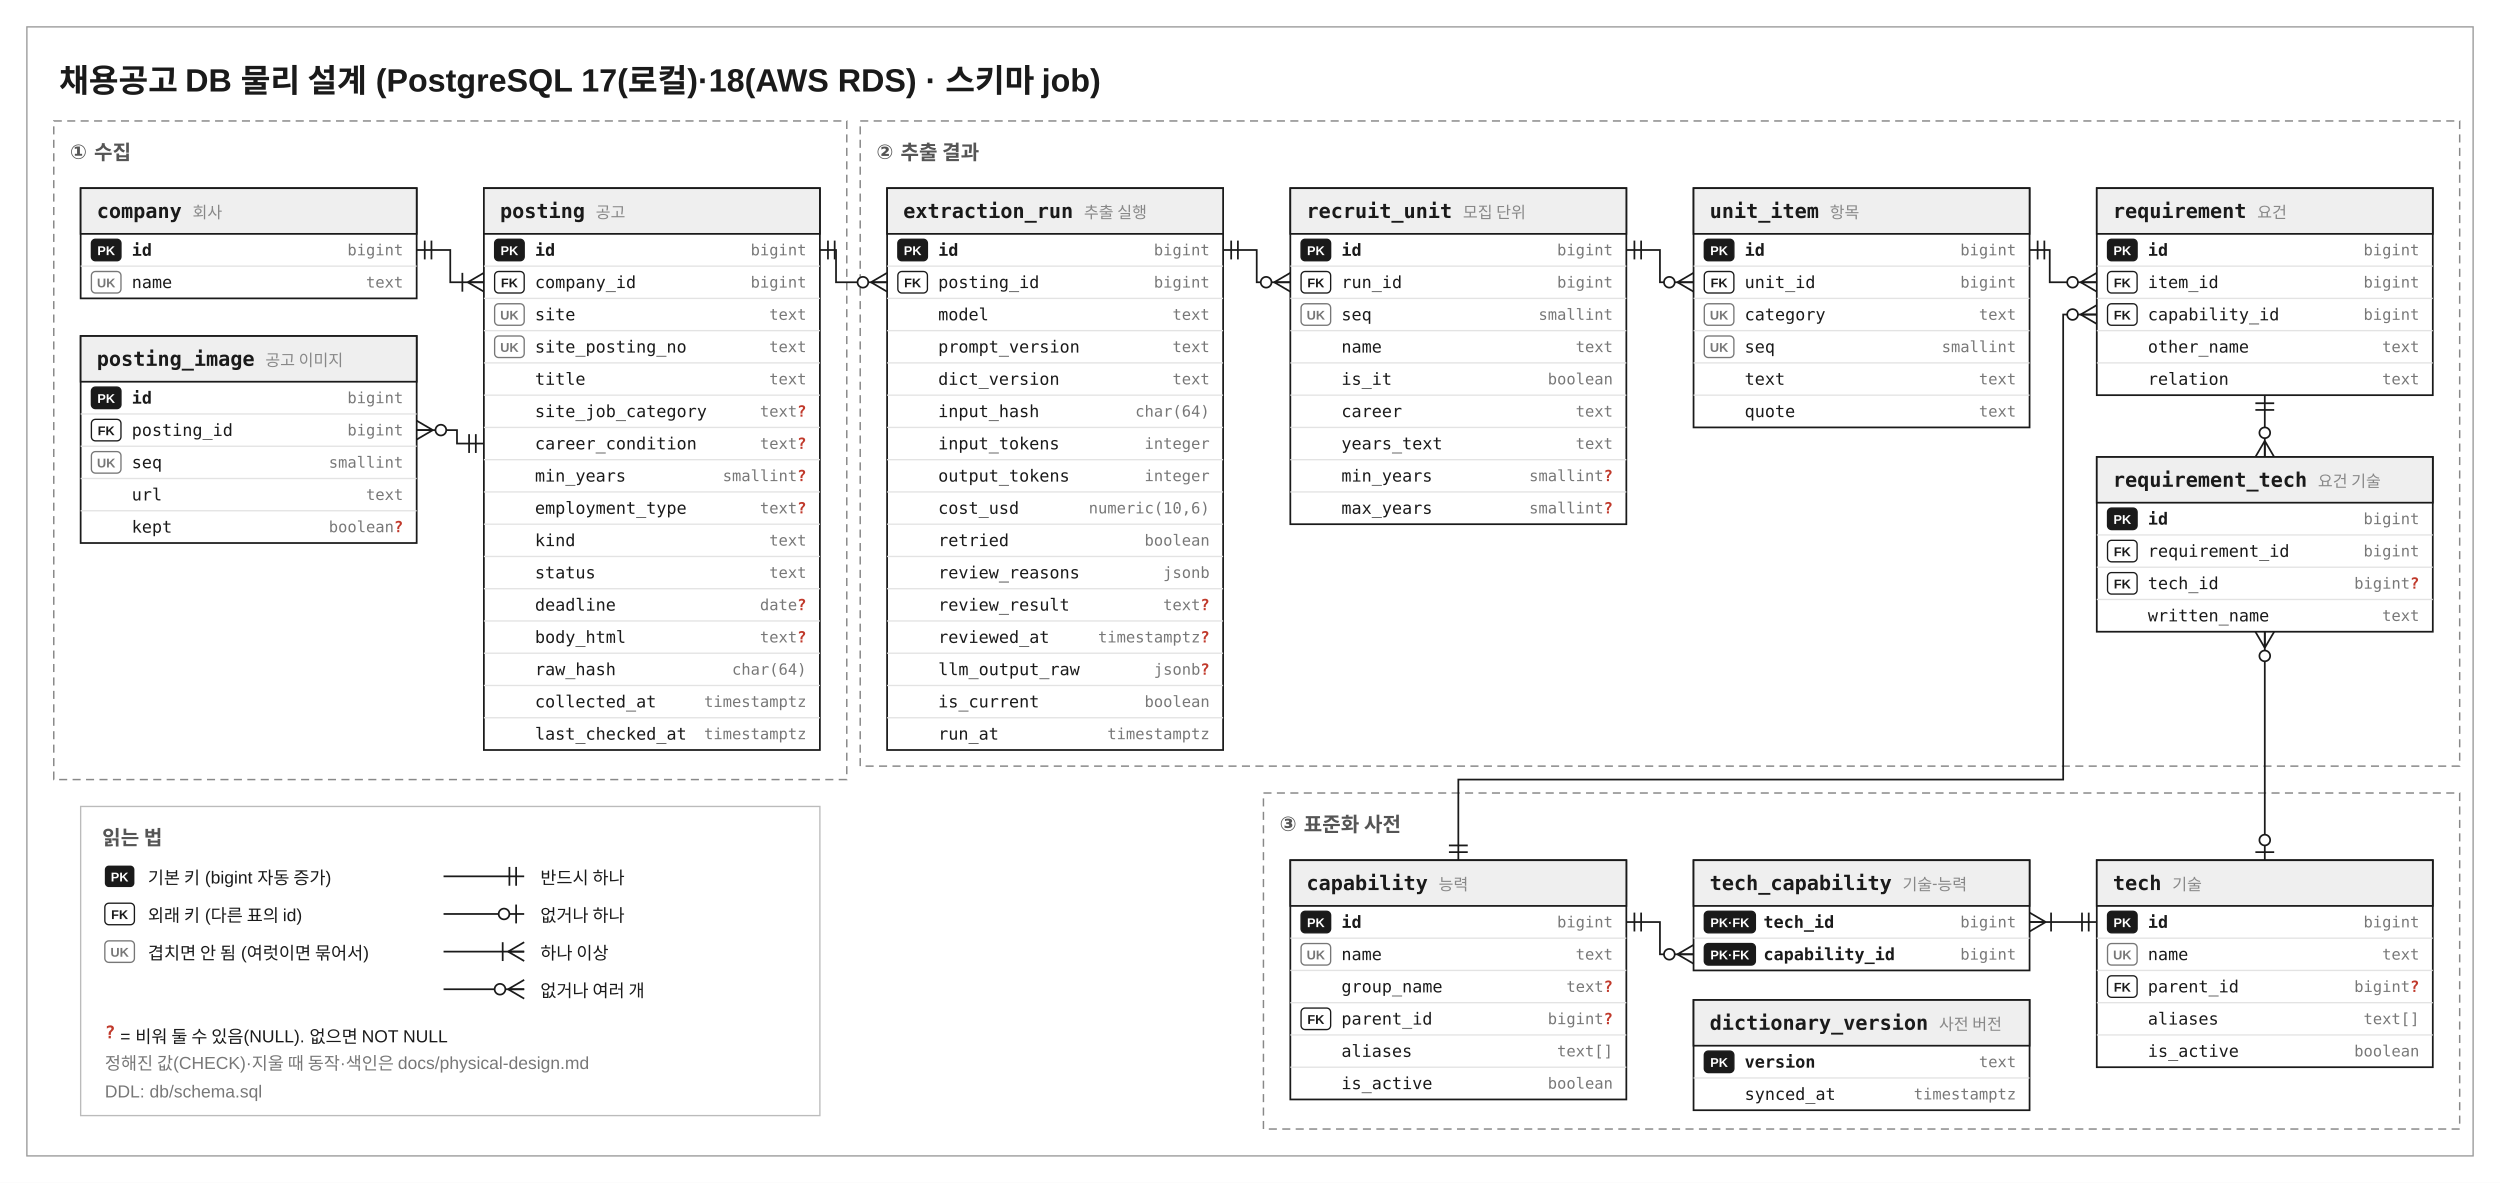
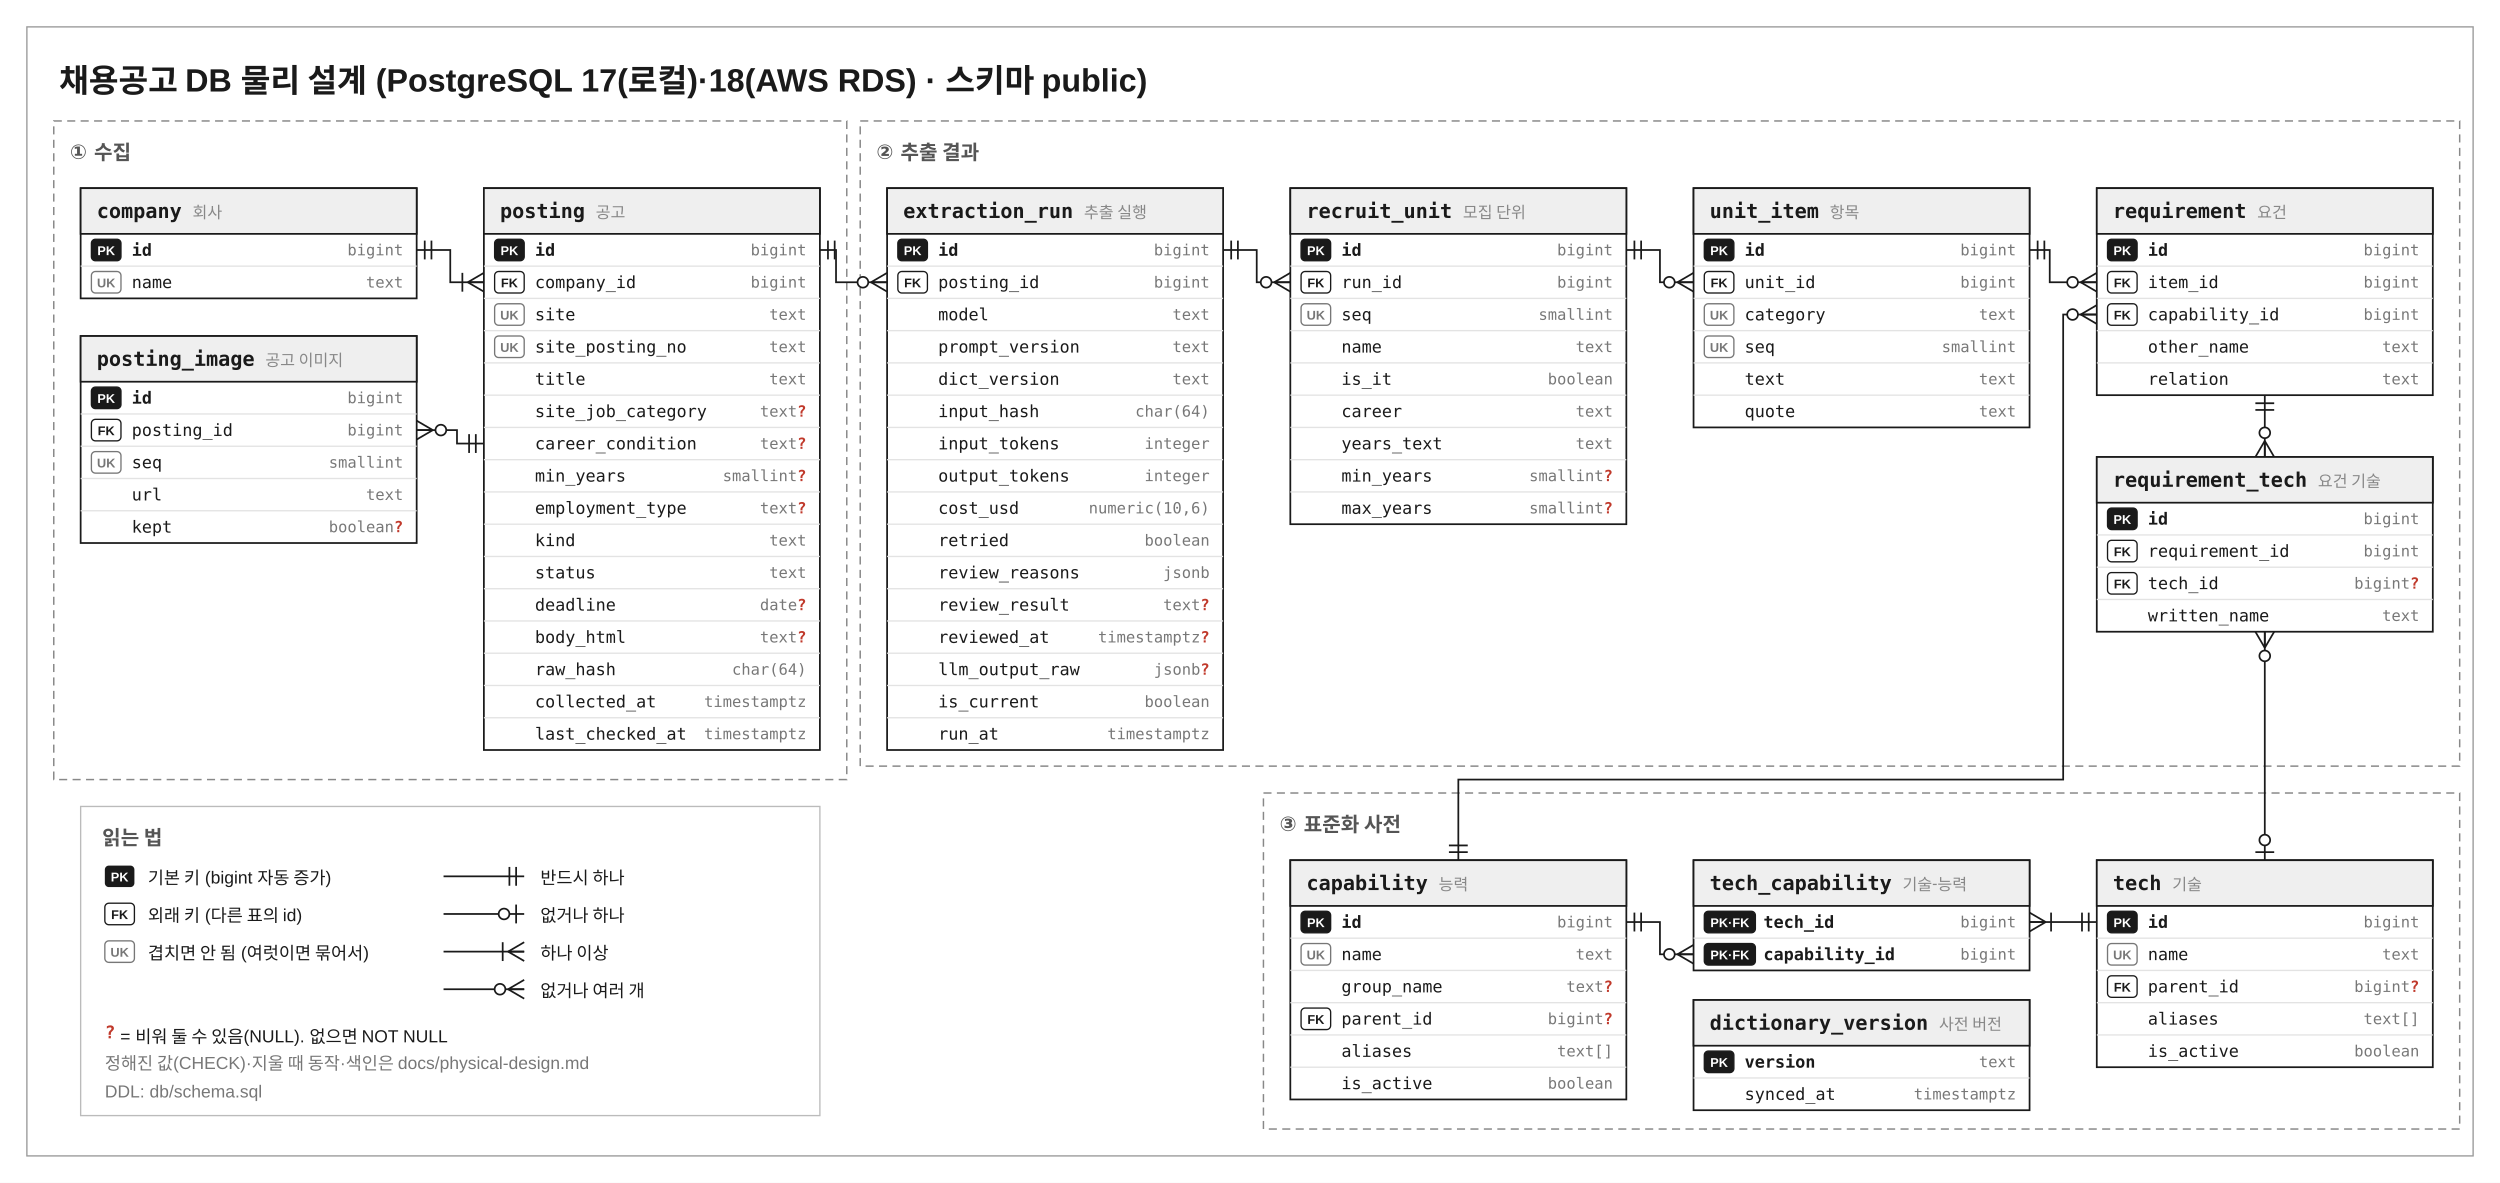
<svg xmlns="http://www.w3.org/2000/svg" width="1860" height="880" viewBox="0 0 1860 880">
  <style>
  text { font-family: "Malgun Gothic", "Apple SD Gothic Neo", Arial, sans-serif; fill: #1a1a1a; dominant-baseline: central; }
  .title { font-size: 24px; font-weight: 700; }
  .zt  { font-size: 15px; font-weight: 700; fill: #555; }
  .tn  { font-family: Consolas, "Malgun Gothic", monospace; font-size: 15px; font-weight: 700; }
  .tk  { font-family: "Malgun Gothic", sans-serif; font-size: 12px; font-weight: 400; fill: #888; }
  .col { font-family: Consolas, monospace; font-size: 12.5px; }
  .typ { font-family: Consolas, monospace; font-size: 11.5px; fill: #777; text-anchor: end; }
  .nul { fill: #c0392b; font-weight: 700; }
  .key { font-size: 9.5px; font-weight: 700; text-anchor: middle; }
  .lg  { font-size: 13px; }
  .rel { fill: none; stroke: #1a1a1a; stroke-width: 1.3; }
</style>
  <defs>
    <marker id="one" viewBox="-26 -9 28 18" refX="0" refY="0" markerWidth="28" markerHeight="18" markerUnits="userSpaceOnUse" orient="auto">
      <path d="M-6,-7 L-6,7 M-11,-7 L-11,7" stroke="#1a1a1a" stroke-width="1.3" fill="none" />
    </marker>
    <marker id="oneS" viewBox="-26 -9 28 18" refX="0" refY="0" markerWidth="28" markerHeight="18" markerUnits="userSpaceOnUse" orient="auto-start-reverse">
      <path d="M-6,-7 L-6,7 M-11,-7 L-11,7" stroke="#1a1a1a" stroke-width="1.3" fill="none" />
    </marker>
    <marker id="zone" viewBox="-26 -9 28 18" refX="0" refY="0" markerWidth="28" markerHeight="18" markerUnits="userSpaceOnUse" orient="auto">
      <path d="M-6,-7 L-6,7" stroke="#1a1a1a" stroke-width="1.3" fill="none" />
      <circle cx="-15" cy="0" r="4" fill="#fff" stroke="#1a1a1a" stroke-width="1.3" />
    </marker>
    <marker id="zoneS" viewBox="-26 -9 28 18" refX="0" refY="0" markerWidth="28" markerHeight="18" markerUnits="userSpaceOnUse" orient="auto-start-reverse">
      <path d="M-6,-7 L-6,7" stroke="#1a1a1a" stroke-width="1.3" fill="none" />
      <circle cx="-15" cy="0" r="4" fill="#fff" stroke="#1a1a1a" stroke-width="1.3" />
    </marker>
    <marker id="omany" viewBox="-26 -9 28 18" refX="0" refY="0" markerWidth="28" markerHeight="18" markerUnits="userSpaceOnUse" orient="auto">
      <path d="M-12,0 L0,-7 M-12,0 L0,0 M-12,0 L0,7" stroke="#1a1a1a" stroke-width="1.3" fill="none" />
      <path d="M-16,-7 L-16,7" stroke="#1a1a1a" stroke-width="1.3" fill="none" />
    </marker>
    <marker id="omanyS" viewBox="-26 -9 28 18" refX="0" refY="0" markerWidth="28" markerHeight="18" markerUnits="userSpaceOnUse" orient="auto-start-reverse">
      <path d="M-12,0 L0,-7 M-12,0 L0,0 M-12,0 L0,7" stroke="#1a1a1a" stroke-width="1.3" fill="none" />
      <path d="M-16,-7 L-16,7" stroke="#1a1a1a" stroke-width="1.3" fill="none" />
    </marker>
    <marker id="zmany" viewBox="-26 -9 28 18" refX="0" refY="0" markerWidth="28" markerHeight="18" markerUnits="userSpaceOnUse" orient="auto">
      <path d="M-12,0 L0,-7 M-12,0 L0,0 M-12,0 L0,7" stroke="#1a1a1a" stroke-width="1.3" fill="none" />
      <circle cx="-18" cy="0" r="4" fill="#fff" stroke="#1a1a1a" stroke-width="1.3" />
    </marker>
    <marker id="zmanyS" viewBox="-26 -9 28 18" refX="0" refY="0" markerWidth="28" markerHeight="18" markerUnits="userSpaceOnUse" orient="auto-start-reverse">
      <path d="M-12,0 L0,-7 M-12,0 L0,0 M-12,0 L0,7" stroke="#1a1a1a" stroke-width="1.3" fill="none" />
      <circle cx="-18" cy="0" r="4" fill="#fff" stroke="#1a1a1a" stroke-width="1.3" />
    </marker>
  </defs>
  <rect width="1860" height="880" fill="#fff" />
  <rect x="20" y="20" width="1820" height="840" fill="none" stroke="#999" stroke-width="1" />
-   <text class="title" x="44" y="58">채용공고 DB 물리 설계 (PostgreSQL 17(로컬)·18(AWS RDS) · 스키마 job)</text>
+   <text class="title" x="44" y="58">채용공고 DB 물리 설계 (PostgreSQL 17(로컬)·18(AWS RDS) · 스키마 public)</text>
  <rect x="40" y="90" width="590" height="490" fill="none" stroke="#888" stroke-width="1.1" stroke-dasharray="6 4" />
  <text class="zt" x="52" y="110">① 수집</text>
  <rect x="640" y="90" width="1190" height="480" fill="none" stroke="#888" stroke-width="1.1" stroke-dasharray="6 4" />
  <text class="zt" x="652" y="110">② 추출 결과</text>
  <rect x="940" y="590" width="890" height="250" fill="none" stroke="#888" stroke-width="1.1" stroke-dasharray="6 4" />
  <text class="zt" x="952" y="610">③ 표준화 사전</text>
  <path class="rel" d="M310,186.0 H335 V210.0 H360" marker-start="url(#oneS)" marker-end="url(#omany)" />
  <path class="rel" d="M360,330.0 H340 V320.0 H310" marker-start="url(#oneS)" marker-end="url(#zmany)" />
  <path class="rel" d="M610,186.0 H622 V210.0 H660" marker-start="url(#oneS)" marker-end="url(#zmany)" />
  <path class="rel" d="M910,186.0 H935 V210.0 H960" marker-start="url(#oneS)" marker-end="url(#zmany)" />
  <path class="rel" d="M1210,186.0 H1235 V210.0 H1260" marker-start="url(#oneS)" marker-end="url(#zmany)" />
  <path class="rel" d="M1510,186.0 H1525 V210.0 H1560" marker-start="url(#oneS)" marker-end="url(#zmany)" />
  <path class="rel" d="M1685,294 V340" marker-start="url(#oneS)" marker-end="url(#zmany)" />
  <path class="rel" d="M1685,640 V470" marker-start="url(#zoneS)" marker-end="url(#zmany)" />
  <path class="rel" d="M1085,640 V580 H1535 V234.0 H1560" marker-start="url(#oneS)" marker-end="url(#zmany)" />
  <path class="rel" d="M1560,686.0 H1510" marker-start="url(#oneS)" marker-end="url(#omany)" />
  <path class="rel" d="M1210,686.0 H1235 V710.0 H1260" marker-start="url(#oneS)" marker-end="url(#zmany)" />
  <rect x="60" y="140" width="250" height="82" fill="#fff" stroke="#1a1a1a" stroke-width="1.3" />
  <rect x="60" y="140" width="250" height="34" fill="#efefef" stroke="#1a1a1a" stroke-width="1.3" />
  <text class="tn" x="72" y="157.0">company<tspan class="tk" dx="8">회사</tspan>
  </text>
  <rect x="68" y="178.0" width="22" height="16" rx="3" fill="#1a1a1a" stroke="#1a1a1a" stroke-width="1" />
  <text class="key" x="79.0" y="186.5" style="fill:#fff">PK</text>
  <text class="col" x="98" y="186.0" style="font-weight:700;">id</text>
  <text class="typ" x="300" y="186.0">bigint</text>
  <line x1="60" y1="198.0" x2="310" y2="198.0" stroke="#e3e3e3" stroke-width="1" />
  <rect x="68" y="202.0" width="22" height="16" rx="3" fill="#fff" stroke="#777" stroke-width="1" />
  <text class="key" x="79.0" y="210.5" style="fill:#777">UK</text>
  <text class="col" x="98" y="210.0" style="">name</text>
  <text class="typ" x="300" y="210.0">text</text>
  <rect x="360" y="140" width="250" height="418" fill="#fff" stroke="#1a1a1a" stroke-width="1.3" />
  <rect x="360" y="140" width="250" height="34" fill="#efefef" stroke="#1a1a1a" stroke-width="1.3" />
  <text class="tn" x="372" y="157.0">posting<tspan class="tk" dx="8">공고</tspan>
  </text>
  <rect x="368" y="178.0" width="22" height="16" rx="3" fill="#1a1a1a" stroke="#1a1a1a" stroke-width="1" />
  <text class="key" x="379.0" y="186.5" style="fill:#fff">PK</text>
  <text class="col" x="398" y="186.0" style="font-weight:700;">id</text>
  <text class="typ" x="600" y="186.0">bigint</text>
  <line x1="360" y1="198.0" x2="610" y2="198.0" stroke="#e3e3e3" stroke-width="1" />
  <rect x="368" y="202.0" width="22" height="16" rx="3" fill="#fff" stroke="#1a1a1a" stroke-width="1" />
  <text class="key" x="379.0" y="210.5" style="fill:#1a1a1a">FK</text>
  <text class="col" x="398" y="210.0" style="">company_id</text>
  <text class="typ" x="600" y="210.0">bigint</text>
  <line x1="360" y1="222.0" x2="610" y2="222.0" stroke="#e3e3e3" stroke-width="1" />
  <rect x="368" y="226.0" width="22" height="16" rx="3" fill="#fff" stroke="#777" stroke-width="1" />
  <text class="key" x="379.0" y="234.5" style="fill:#777">UK</text>
  <text class="col" x="398" y="234.0" style="">site</text>
  <text class="typ" x="600" y="234.0">text</text>
  <line x1="360" y1="246.0" x2="610" y2="246.0" stroke="#e3e3e3" stroke-width="1" />
  <rect x="368" y="250.0" width="22" height="16" rx="3" fill="#fff" stroke="#777" stroke-width="1" />
  <text class="key" x="379.0" y="258.5" style="fill:#777">UK</text>
  <text class="col" x="398" y="258.0" style="">site_posting_no</text>
  <text class="typ" x="600" y="258.0">text</text>
  <line x1="360" y1="270.0" x2="610" y2="270.0" stroke="#e3e3e3" stroke-width="1" />
  <text class="col" x="398" y="282.0" style="">title</text>
  <text class="typ" x="600" y="282.0">text</text>
  <line x1="360" y1="294.0" x2="610" y2="294.0" stroke="#e3e3e3" stroke-width="1" />
  <text class="col" x="398" y="306.0" style="">site_job_category</text>
  <text class="typ" x="600" y="306.0">text<tspan class="nul">?</tspan>
  </text>
  <line x1="360" y1="318.0" x2="610" y2="318.0" stroke="#e3e3e3" stroke-width="1" />
  <text class="col" x="398" y="330.0" style="">career_condition</text>
  <text class="typ" x="600" y="330.0">text<tspan class="nul">?</tspan>
  </text>
  <line x1="360" y1="342.0" x2="610" y2="342.0" stroke="#e3e3e3" stroke-width="1" />
  <text class="col" x="398" y="354.0" style="">min_years</text>
  <text class="typ" x="600" y="354.0">smallint<tspan class="nul">?</tspan>
  </text>
  <line x1="360" y1="366.0" x2="610" y2="366.0" stroke="#e3e3e3" stroke-width="1" />
  <text class="col" x="398" y="378.0" style="">employment_type</text>
  <text class="typ" x="600" y="378.0">text<tspan class="nul">?</tspan>
  </text>
  <line x1="360" y1="390.0" x2="610" y2="390.0" stroke="#e3e3e3" stroke-width="1" />
  <text class="col" x="398" y="402.0" style="">kind</text>
  <text class="typ" x="600" y="402.0">text</text>
  <line x1="360" y1="414.0" x2="610" y2="414.0" stroke="#e3e3e3" stroke-width="1" />
  <text class="col" x="398" y="426.0" style="">status</text>
  <text class="typ" x="600" y="426.0">text</text>
  <line x1="360" y1="438.0" x2="610" y2="438.0" stroke="#e3e3e3" stroke-width="1" />
  <text class="col" x="398" y="450.0" style="">deadline</text>
  <text class="typ" x="600" y="450.0">date<tspan class="nul">?</tspan>
  </text>
  <line x1="360" y1="462.0" x2="610" y2="462.0" stroke="#e3e3e3" stroke-width="1" />
  <text class="col" x="398" y="474.0" style="">body_html</text>
  <text class="typ" x="600" y="474.0">text<tspan class="nul">?</tspan>
  </text>
  <line x1="360" y1="486.0" x2="610" y2="486.0" stroke="#e3e3e3" stroke-width="1" />
  <text class="col" x="398" y="498.0" style="">raw_hash</text>
  <text class="typ" x="600" y="498.0">char(64)</text>
  <line x1="360" y1="510.0" x2="610" y2="510.0" stroke="#e3e3e3" stroke-width="1" />
  <text class="col" x="398" y="522.0" style="">collected_at</text>
  <text class="typ" x="600" y="522.0">timestamptz</text>
  <line x1="360" y1="534.0" x2="610" y2="534.0" stroke="#e3e3e3" stroke-width="1" />
  <text class="col" x="398" y="546.0" style="">last_checked_at</text>
  <text class="typ" x="600" y="546.0">timestamptz</text>
  <rect x="60" y="250" width="250" height="154" fill="#fff" stroke="#1a1a1a" stroke-width="1.3" />
  <rect x="60" y="250" width="250" height="34" fill="#efefef" stroke="#1a1a1a" stroke-width="1.3" />
  <text class="tn" x="72" y="267.0">posting_image<tspan class="tk" dx="8">공고 이미지</tspan>
  </text>
  <rect x="68" y="288.0" width="22" height="16" rx="3" fill="#1a1a1a" stroke="#1a1a1a" stroke-width="1" />
  <text class="key" x="79.0" y="296.5" style="fill:#fff">PK</text>
  <text class="col" x="98" y="296.0" style="font-weight:700;">id</text>
  <text class="typ" x="300" y="296.0">bigint</text>
  <line x1="60" y1="308.0" x2="310" y2="308.0" stroke="#e3e3e3" stroke-width="1" />
  <rect x="68" y="312.0" width="22" height="16" rx="3" fill="#fff" stroke="#1a1a1a" stroke-width="1" />
  <text class="key" x="79.0" y="320.5" style="fill:#1a1a1a">FK</text>
  <text class="col" x="98" y="320.0" style="">posting_id</text>
  <text class="typ" x="300" y="320.0">bigint</text>
  <line x1="60" y1="332.0" x2="310" y2="332.0" stroke="#e3e3e3" stroke-width="1" />
  <rect x="68" y="336.0" width="22" height="16" rx="3" fill="#fff" stroke="#777" stroke-width="1" />
  <text class="key" x="79.0" y="344.5" style="fill:#777">UK</text>
  <text class="col" x="98" y="344.0" style="">seq</text>
  <text class="typ" x="300" y="344.0">smallint</text>
  <line x1="60" y1="356.0" x2="310" y2="356.0" stroke="#e3e3e3" stroke-width="1" />
  <text class="col" x="98" y="368.0" style="">url</text>
  <text class="typ" x="300" y="368.0">text</text>
  <line x1="60" y1="380.0" x2="310" y2="380.0" stroke="#e3e3e3" stroke-width="1" />
  <text class="col" x="98" y="392.0" style="">kept</text>
  <text class="typ" x="300" y="392.0">boolean<tspan class="nul">?</tspan>
  </text>
  <rect x="660" y="140" width="250" height="418" fill="#fff" stroke="#1a1a1a" stroke-width="1.3" />
  <rect x="660" y="140" width="250" height="34" fill="#efefef" stroke="#1a1a1a" stroke-width="1.3" />
  <text class="tn" x="672" y="157.0">extraction_run<tspan class="tk" dx="8">추출 실행</tspan>
  </text>
  <rect x="668" y="178.0" width="22" height="16" rx="3" fill="#1a1a1a" stroke="#1a1a1a" stroke-width="1" />
  <text class="key" x="679.0" y="186.5" style="fill:#fff">PK</text>
  <text class="col" x="698" y="186.0" style="font-weight:700;">id</text>
  <text class="typ" x="900" y="186.0">bigint</text>
  <line x1="660" y1="198.0" x2="910" y2="198.0" stroke="#e3e3e3" stroke-width="1" />
  <rect x="668" y="202.0" width="22" height="16" rx="3" fill="#fff" stroke="#1a1a1a" stroke-width="1" />
  <text class="key" x="679.0" y="210.5" style="fill:#1a1a1a">FK</text>
  <text class="col" x="698" y="210.0" style="">posting_id</text>
  <text class="typ" x="900" y="210.0">bigint</text>
  <line x1="660" y1="222.0" x2="910" y2="222.0" stroke="#e3e3e3" stroke-width="1" />
  <text class="col" x="698" y="234.0" style="">model</text>
  <text class="typ" x="900" y="234.0">text</text>
  <line x1="660" y1="246.0" x2="910" y2="246.0" stroke="#e3e3e3" stroke-width="1" />
  <text class="col" x="698" y="258.0" style="">prompt_version</text>
  <text class="typ" x="900" y="258.0">text</text>
  <line x1="660" y1="270.0" x2="910" y2="270.0" stroke="#e3e3e3" stroke-width="1" />
  <text class="col" x="698" y="282.0" style="">dict_version</text>
  <text class="typ" x="900" y="282.0">text</text>
  <line x1="660" y1="294.0" x2="910" y2="294.0" stroke="#e3e3e3" stroke-width="1" />
  <text class="col" x="698" y="306.0" style="">input_hash</text>
  <text class="typ" x="900" y="306.0">char(64)</text>
  <line x1="660" y1="318.0" x2="910" y2="318.0" stroke="#e3e3e3" stroke-width="1" />
  <text class="col" x="698" y="330.0" style="">input_tokens</text>
  <text class="typ" x="900" y="330.0">integer</text>
  <line x1="660" y1="342.0" x2="910" y2="342.0" stroke="#e3e3e3" stroke-width="1" />
  <text class="col" x="698" y="354.0" style="">output_tokens</text>
  <text class="typ" x="900" y="354.0">integer</text>
  <line x1="660" y1="366.0" x2="910" y2="366.0" stroke="#e3e3e3" stroke-width="1" />
  <text class="col" x="698" y="378.0" style="">cost_usd</text>
  <text class="typ" x="900" y="378.0">numeric(10,6)</text>
  <line x1="660" y1="390.0" x2="910" y2="390.0" stroke="#e3e3e3" stroke-width="1" />
  <text class="col" x="698" y="402.0" style="">retried</text>
  <text class="typ" x="900" y="402.0">boolean</text>
  <line x1="660" y1="414.0" x2="910" y2="414.0" stroke="#e3e3e3" stroke-width="1" />
  <text class="col" x="698" y="426.0" style="">review_reasons</text>
  <text class="typ" x="900" y="426.0">jsonb</text>
  <line x1="660" y1="438.0" x2="910" y2="438.0" stroke="#e3e3e3" stroke-width="1" />
  <text class="col" x="698" y="450.0" style="">review_result</text>
  <text class="typ" x="900" y="450.0">text<tspan class="nul">?</tspan>
  </text>
  <line x1="660" y1="462.0" x2="910" y2="462.0" stroke="#e3e3e3" stroke-width="1" />
  <text class="col" x="698" y="474.0" style="">reviewed_at</text>
  <text class="typ" x="900" y="474.0">timestamptz<tspan class="nul">?</tspan>
  </text>
  <line x1="660" y1="486.0" x2="910" y2="486.0" stroke="#e3e3e3" stroke-width="1" />
  <text class="col" x="698" y="498.0" style="">llm_output_raw</text>
  <text class="typ" x="900" y="498.0">jsonb<tspan class="nul">?</tspan>
  </text>
  <line x1="660" y1="510.0" x2="910" y2="510.0" stroke="#e3e3e3" stroke-width="1" />
  <text class="col" x="698" y="522.0" style="">is_current</text>
  <text class="typ" x="900" y="522.0">boolean</text>
  <line x1="660" y1="534.0" x2="910" y2="534.0" stroke="#e3e3e3" stroke-width="1" />
  <text class="col" x="698" y="546.0" style="">run_at</text>
  <text class="typ" x="900" y="546.0">timestamptz</text>
  <rect x="960" y="140" width="250" height="250" fill="#fff" stroke="#1a1a1a" stroke-width="1.3" />
  <rect x="960" y="140" width="250" height="34" fill="#efefef" stroke="#1a1a1a" stroke-width="1.3" />
  <text class="tn" x="972" y="157.0">recruit_unit<tspan class="tk" dx="8">모집 단위</tspan>
  </text>
  <rect x="968" y="178.0" width="22" height="16" rx="3" fill="#1a1a1a" stroke="#1a1a1a" stroke-width="1" />
  <text class="key" x="979.0" y="186.5" style="fill:#fff">PK</text>
  <text class="col" x="998" y="186.0" style="font-weight:700;">id</text>
  <text class="typ" x="1200" y="186.0">bigint</text>
  <line x1="960" y1="198.0" x2="1210" y2="198.0" stroke="#e3e3e3" stroke-width="1" />
  <rect x="968" y="202.0" width="22" height="16" rx="3" fill="#fff" stroke="#1a1a1a" stroke-width="1" />
  <text class="key" x="979.0" y="210.5" style="fill:#1a1a1a">FK</text>
  <text class="col" x="998" y="210.0" style="">run_id</text>
  <text class="typ" x="1200" y="210.0">bigint</text>
  <line x1="960" y1="222.0" x2="1210" y2="222.0" stroke="#e3e3e3" stroke-width="1" />
  <rect x="968" y="226.0" width="22" height="16" rx="3" fill="#fff" stroke="#777" stroke-width="1" />
  <text class="key" x="979.0" y="234.5" style="fill:#777">UK</text>
  <text class="col" x="998" y="234.0" style="">seq</text>
  <text class="typ" x="1200" y="234.0">smallint</text>
  <line x1="960" y1="246.0" x2="1210" y2="246.0" stroke="#e3e3e3" stroke-width="1" />
  <text class="col" x="998" y="258.0" style="">name</text>
  <text class="typ" x="1200" y="258.0">text</text>
  <line x1="960" y1="270.0" x2="1210" y2="270.0" stroke="#e3e3e3" stroke-width="1" />
  <text class="col" x="998" y="282.0" style="">is_it</text>
  <text class="typ" x="1200" y="282.0">boolean</text>
  <line x1="960" y1="294.0" x2="1210" y2="294.0" stroke="#e3e3e3" stroke-width="1" />
  <text class="col" x="998" y="306.0" style="">career</text>
  <text class="typ" x="1200" y="306.0">text</text>
  <line x1="960" y1="318.0" x2="1210" y2="318.0" stroke="#e3e3e3" stroke-width="1" />
  <text class="col" x="998" y="330.0" style="">years_text</text>
  <text class="typ" x="1200" y="330.0">text</text>
  <line x1="960" y1="342.0" x2="1210" y2="342.0" stroke="#e3e3e3" stroke-width="1" />
  <text class="col" x="998" y="354.0" style="">min_years</text>
  <text class="typ" x="1200" y="354.0">smallint<tspan class="nul">?</tspan>
  </text>
  <line x1="960" y1="366.0" x2="1210" y2="366.0" stroke="#e3e3e3" stroke-width="1" />
  <text class="col" x="998" y="378.0" style="">max_years</text>
  <text class="typ" x="1200" y="378.0">smallint<tspan class="nul">?</tspan>
  </text>
  <rect x="1260" y="140" width="250" height="178" fill="#fff" stroke="#1a1a1a" stroke-width="1.3" />
  <rect x="1260" y="140" width="250" height="34" fill="#efefef" stroke="#1a1a1a" stroke-width="1.3" />
  <text class="tn" x="1272" y="157.0">unit_item<tspan class="tk" dx="8">항목</tspan>
  </text>
  <rect x="1268" y="178.0" width="22" height="16" rx="3" fill="#1a1a1a" stroke="#1a1a1a" stroke-width="1" />
  <text class="key" x="1279.0" y="186.5" style="fill:#fff">PK</text>
  <text class="col" x="1298" y="186.0" style="font-weight:700;">id</text>
  <text class="typ" x="1500" y="186.0">bigint</text>
  <line x1="1260" y1="198.0" x2="1510" y2="198.0" stroke="#e3e3e3" stroke-width="1" />
  <rect x="1268" y="202.0" width="22" height="16" rx="3" fill="#fff" stroke="#1a1a1a" stroke-width="1" />
  <text class="key" x="1279.0" y="210.5" style="fill:#1a1a1a">FK</text>
  <text class="col" x="1298" y="210.0" style="">unit_id</text>
  <text class="typ" x="1500" y="210.0">bigint</text>
  <line x1="1260" y1="222.0" x2="1510" y2="222.0" stroke="#e3e3e3" stroke-width="1" />
  <rect x="1268" y="226.0" width="22" height="16" rx="3" fill="#fff" stroke="#777" stroke-width="1" />
  <text class="key" x="1279.0" y="234.5" style="fill:#777">UK</text>
  <text class="col" x="1298" y="234.0" style="">category</text>
  <text class="typ" x="1500" y="234.0">text</text>
  <line x1="1260" y1="246.0" x2="1510" y2="246.0" stroke="#e3e3e3" stroke-width="1" />
  <rect x="1268" y="250.0" width="22" height="16" rx="3" fill="#fff" stroke="#777" stroke-width="1" />
  <text class="key" x="1279.0" y="258.5" style="fill:#777">UK</text>
  <text class="col" x="1298" y="258.0" style="">seq</text>
  <text class="typ" x="1500" y="258.0">smallint</text>
  <line x1="1260" y1="270.0" x2="1510" y2="270.0" stroke="#e3e3e3" stroke-width="1" />
  <text class="col" x="1298" y="282.0" style="">text</text>
  <text class="typ" x="1500" y="282.0">text</text>
  <line x1="1260" y1="294.0" x2="1510" y2="294.0" stroke="#e3e3e3" stroke-width="1" />
  <text class="col" x="1298" y="306.0" style="">quote</text>
  <text class="typ" x="1500" y="306.0">text</text>
  <rect x="1560" y="140" width="250" height="154" fill="#fff" stroke="#1a1a1a" stroke-width="1.3" />
  <rect x="1560" y="140" width="250" height="34" fill="#efefef" stroke="#1a1a1a" stroke-width="1.3" />
  <text class="tn" x="1572" y="157.0">requirement<tspan class="tk" dx="8">요건</tspan>
  </text>
  <rect x="1568" y="178.0" width="22" height="16" rx="3" fill="#1a1a1a" stroke="#1a1a1a" stroke-width="1" />
  <text class="key" x="1579.0" y="186.5" style="fill:#fff">PK</text>
  <text class="col" x="1598" y="186.0" style="font-weight:700;">id</text>
  <text class="typ" x="1800" y="186.0">bigint</text>
  <line x1="1560" y1="198.0" x2="1810" y2="198.0" stroke="#e3e3e3" stroke-width="1" />
  <rect x="1568" y="202.0" width="22" height="16" rx="3" fill="#fff" stroke="#1a1a1a" stroke-width="1" />
  <text class="key" x="1579.0" y="210.5" style="fill:#1a1a1a">FK</text>
  <text class="col" x="1598" y="210.0" style="">item_id</text>
  <text class="typ" x="1800" y="210.0">bigint</text>
  <line x1="1560" y1="222.0" x2="1810" y2="222.0" stroke="#e3e3e3" stroke-width="1" />
  <rect x="1568" y="226.0" width="22" height="16" rx="3" fill="#fff" stroke="#1a1a1a" stroke-width="1" />
  <text class="key" x="1579.0" y="234.5" style="fill:#1a1a1a">FK</text>
  <text class="col" x="1598" y="234.0" style="">capability_id</text>
  <text class="typ" x="1800" y="234.0">bigint</text>
  <line x1="1560" y1="246.0" x2="1810" y2="246.0" stroke="#e3e3e3" stroke-width="1" />
  <text class="col" x="1598" y="258.0" style="">other_name</text>
  <text class="typ" x="1800" y="258.0">text</text>
  <line x1="1560" y1="270.0" x2="1810" y2="270.0" stroke="#e3e3e3" stroke-width="1" />
  <text class="col" x="1598" y="282.0" style="">relation</text>
  <text class="typ" x="1800" y="282.0">text</text>
  <rect x="1560" y="340" width="250" height="130" fill="#fff" stroke="#1a1a1a" stroke-width="1.3" />
  <rect x="1560" y="340" width="250" height="34" fill="#efefef" stroke="#1a1a1a" stroke-width="1.3" />
  <text class="tn" x="1572" y="357.0">requirement_tech<tspan class="tk" dx="8">요건 기술</tspan>
  </text>
  <rect x="1568" y="378.0" width="22" height="16" rx="3" fill="#1a1a1a" stroke="#1a1a1a" stroke-width="1" />
  <text class="key" x="1579.0" y="386.5" style="fill:#fff">PK</text>
  <text class="col" x="1598" y="386.0" style="font-weight:700;">id</text>
  <text class="typ" x="1800" y="386.0">bigint</text>
  <line x1="1560" y1="398.0" x2="1810" y2="398.0" stroke="#e3e3e3" stroke-width="1" />
  <rect x="1568" y="402.0" width="22" height="16" rx="3" fill="#fff" stroke="#1a1a1a" stroke-width="1" />
  <text class="key" x="1579.0" y="410.5" style="fill:#1a1a1a">FK</text>
  <text class="col" x="1598" y="410.0" style="">requirement_id</text>
  <text class="typ" x="1800" y="410.0">bigint</text>
  <line x1="1560" y1="422.0" x2="1810" y2="422.0" stroke="#e3e3e3" stroke-width="1" />
  <rect x="1568" y="426.0" width="22" height="16" rx="3" fill="#fff" stroke="#1a1a1a" stroke-width="1" />
  <text class="key" x="1579.0" y="434.5" style="fill:#1a1a1a">FK</text>
  <text class="col" x="1598" y="434.0" style="">tech_id</text>
  <text class="typ" x="1800" y="434.0">bigint<tspan class="nul">?</tspan>
  </text>
  <line x1="1560" y1="446.0" x2="1810" y2="446.0" stroke="#e3e3e3" stroke-width="1" />
  <text class="col" x="1598" y="458.0" style="">written_name</text>
  <text class="typ" x="1800" y="458.0">text</text>
  <rect x="960" y="640" width="250" height="178" fill="#fff" stroke="#1a1a1a" stroke-width="1.3" />
  <rect x="960" y="640" width="250" height="34" fill="#efefef" stroke="#1a1a1a" stroke-width="1.3" />
  <text class="tn" x="972" y="657.0">capability<tspan class="tk" dx="8">능력</tspan>
  </text>
  <rect x="968" y="678.0" width="22" height="16" rx="3" fill="#1a1a1a" stroke="#1a1a1a" stroke-width="1" />
  <text class="key" x="979.0" y="686.5" style="fill:#fff">PK</text>
  <text class="col" x="998" y="686.0" style="font-weight:700;">id</text>
  <text class="typ" x="1200" y="686.0">bigint</text>
  <line x1="960" y1="698.0" x2="1210" y2="698.0" stroke="#e3e3e3" stroke-width="1" />
  <rect x="968" y="702.0" width="22" height="16" rx="3" fill="#fff" stroke="#777" stroke-width="1" />
  <text class="key" x="979.0" y="710.5" style="fill:#777">UK</text>
  <text class="col" x="998" y="710.0" style="">name</text>
  <text class="typ" x="1200" y="710.0">text</text>
  <line x1="960" y1="722.0" x2="1210" y2="722.0" stroke="#e3e3e3" stroke-width="1" />
  <text class="col" x="998" y="734.0" style="">group_name</text>
  <text class="typ" x="1200" y="734.0">text<tspan class="nul">?</tspan>
  </text>
  <line x1="960" y1="746.0" x2="1210" y2="746.0" stroke="#e3e3e3" stroke-width="1" />
  <rect x="968" y="750.0" width="22" height="16" rx="3" fill="#fff" stroke="#1a1a1a" stroke-width="1" />
  <text class="key" x="979.0" y="758.5" style="fill:#1a1a1a">FK</text>
  <text class="col" x="998" y="758.0" style="">parent_id</text>
  <text class="typ" x="1200" y="758.0">bigint<tspan class="nul">?</tspan>
  </text>
  <line x1="960" y1="770.0" x2="1210" y2="770.0" stroke="#e3e3e3" stroke-width="1" />
  <text class="col" x="998" y="782.0" style="">aliases</text>
  <text class="typ" x="1200" y="782.0">text[]</text>
  <line x1="960" y1="794.0" x2="1210" y2="794.0" stroke="#e3e3e3" stroke-width="1" />
  <text class="col" x="998" y="806.0" style="">is_active</text>
  <text class="typ" x="1200" y="806.0">boolean</text>
  <rect x="1260" y="640" width="250" height="82" fill="#fff" stroke="#1a1a1a" stroke-width="1.3" />
  <rect x="1260" y="640" width="250" height="34" fill="#efefef" stroke="#1a1a1a" stroke-width="1.3" />
  <text class="tn" x="1272" y="657.0">tech_capability<tspan class="tk" dx="8">기술-능력</tspan>
  </text>
  <rect x="1268" y="678.0" width="38" height="16" rx="3" fill="#1a1a1a" stroke="#1a1a1a" stroke-width="1" />
  <text class="key" x="1287.0" y="686.5" style="fill:#fff">PK·FK</text>
  <text class="col" x="1312" y="686.0" style="font-weight:700;">tech_id</text>
  <text class="typ" x="1500" y="686.0">bigint</text>
  <line x1="1260" y1="698.0" x2="1510" y2="698.0" stroke="#e3e3e3" stroke-width="1" />
  <rect x="1268" y="702.0" width="38" height="16" rx="3" fill="#1a1a1a" stroke="#1a1a1a" stroke-width="1" />
  <text class="key" x="1287.0" y="710.5" style="fill:#fff">PK·FK</text>
  <text class="col" x="1312" y="710.0" style="font-weight:700;">capability_id</text>
  <text class="typ" x="1500" y="710.0">bigint</text>
  <rect x="1260" y="744" width="250" height="82" fill="#fff" stroke="#1a1a1a" stroke-width="1.3" />
  <rect x="1260" y="744" width="250" height="34" fill="#efefef" stroke="#1a1a1a" stroke-width="1.3" />
  <text class="tn" x="1272" y="761.0">dictionary_version<tspan class="tk" dx="8">사전 버전</tspan>
  </text>
  <rect x="1268" y="782.0" width="22" height="16" rx="3" fill="#1a1a1a" stroke="#1a1a1a" stroke-width="1" />
  <text class="key" x="1279.0" y="790.5" style="fill:#fff">PK</text>
  <text class="col" x="1298" y="790.0" style="font-weight:700;">version</text>
  <text class="typ" x="1500" y="790.0">text</text>
  <line x1="1260" y1="802.0" x2="1510" y2="802.0" stroke="#e3e3e3" stroke-width="1" />
  <text class="col" x="1298" y="814.0" style="">synced_at</text>
  <text class="typ" x="1500" y="814.0">timestamptz</text>
  <rect x="1560" y="640" width="250" height="154" fill="#fff" stroke="#1a1a1a" stroke-width="1.3" />
  <rect x="1560" y="640" width="250" height="34" fill="#efefef" stroke="#1a1a1a" stroke-width="1.3" />
  <text class="tn" x="1572" y="657.0">tech<tspan class="tk" dx="8">기술</tspan>
  </text>
  <rect x="1568" y="678.0" width="22" height="16" rx="3" fill="#1a1a1a" stroke="#1a1a1a" stroke-width="1" />
  <text class="key" x="1579.0" y="686.5" style="fill:#fff">PK</text>
  <text class="col" x="1598" y="686.0" style="font-weight:700;">id</text>
  <text class="typ" x="1800" y="686.0">bigint</text>
  <line x1="1560" y1="698.0" x2="1810" y2="698.0" stroke="#e3e3e3" stroke-width="1" />
  <rect x="1568" y="702.0" width="22" height="16" rx="3" fill="#fff" stroke="#777" stroke-width="1" />
  <text class="key" x="1579.0" y="710.5" style="fill:#777">UK</text>
  <text class="col" x="1598" y="710.0" style="">name</text>
  <text class="typ" x="1800" y="710.0">text</text>
  <line x1="1560" y1="722.0" x2="1810" y2="722.0" stroke="#e3e3e3" stroke-width="1" />
  <rect x="1568" y="726.0" width="22" height="16" rx="3" fill="#fff" stroke="#1a1a1a" stroke-width="1" />
  <text class="key" x="1579.0" y="734.5" style="fill:#1a1a1a">FK</text>
  <text class="col" x="1598" y="734.0" style="">parent_id</text>
  <text class="typ" x="1800" y="734.0">bigint<tspan class="nul">?</tspan>
  </text>
  <line x1="1560" y1="746.0" x2="1810" y2="746.0" stroke="#e3e3e3" stroke-width="1" />
  <text class="col" x="1598" y="758.0" style="">aliases</text>
  <text class="typ" x="1800" y="758.0">text[]</text>
  <line x1="1560" y1="770.0" x2="1810" y2="770.0" stroke="#e3e3e3" stroke-width="1" />
  <text class="col" x="1598" y="782.0" style="">is_active</text>
  <text class="typ" x="1800" y="782.0">boolean</text>
  <rect x="60" y="600" width="550" height="230" fill="#fff" stroke="#bbb" stroke-width="1" />
  <text class="zt" x="76" y="622">읽는 법</text>
  <rect x="78" y="644" width="22" height="16" rx="3" fill="#1a1a1a" />
  <text class="key" x="89" y="652.5" style="fill:#fff">PK</text>
  <text class="lg" x="110" y="652">기본 키 (bigint 자동 증가)</text>
  <rect x="78" y="672" width="22" height="16" rx="3" fill="#fff" stroke="#1a1a1a" />
  <text class="key" x="89" y="680.5">FK</text>
  <text class="lg" x="110" y="680">외래 키 (다른 표의 id)</text>
  <rect x="78" y="700" width="22" height="16" rx="3" fill="#fff" stroke="#777" />
  <text class="key" x="89" y="708.5" style="fill:#777">UK</text>
  <text class="lg" x="110" y="708">겹치면 안 됨 (여럿이면 묶어서)</text>
  <path class="rel" d="M330,652 H390" marker-end="url(#one)" />
  <text class="lg" x="402" y="652">반드시 하나</text>
  <path class="rel" d="M330,680 H390" marker-end="url(#zone)" />
  <text class="lg" x="402" y="680">없거나 하나</text>
  <path class="rel" d="M330,708 H390" marker-end="url(#omany)" />
  <text class="lg" x="402" y="708">하나 이상</text>
  <path class="rel" d="M330,736 H390" marker-end="url(#zmany)" />
  <text class="lg" x="402" y="736">없거나 여러 개</text>
  <text class="lg" x="78" y="768">
    <tspan style="font-family:Consolas,monospace;fill:#c0392b;font-weight:700">?</tspan> = 비워 둘 수 있음(NULL). 없으면 NOT NULL</text>
  <text class="lg" x="78" y="790" style="fill:#777">정해진 값(CHECK)·지울 때 동작·색인은 docs/physical-design.md</text>
  <text class="lg" x="78" y="812" style="fill:#777">DDL: db/schema.sql</text>
</svg>
